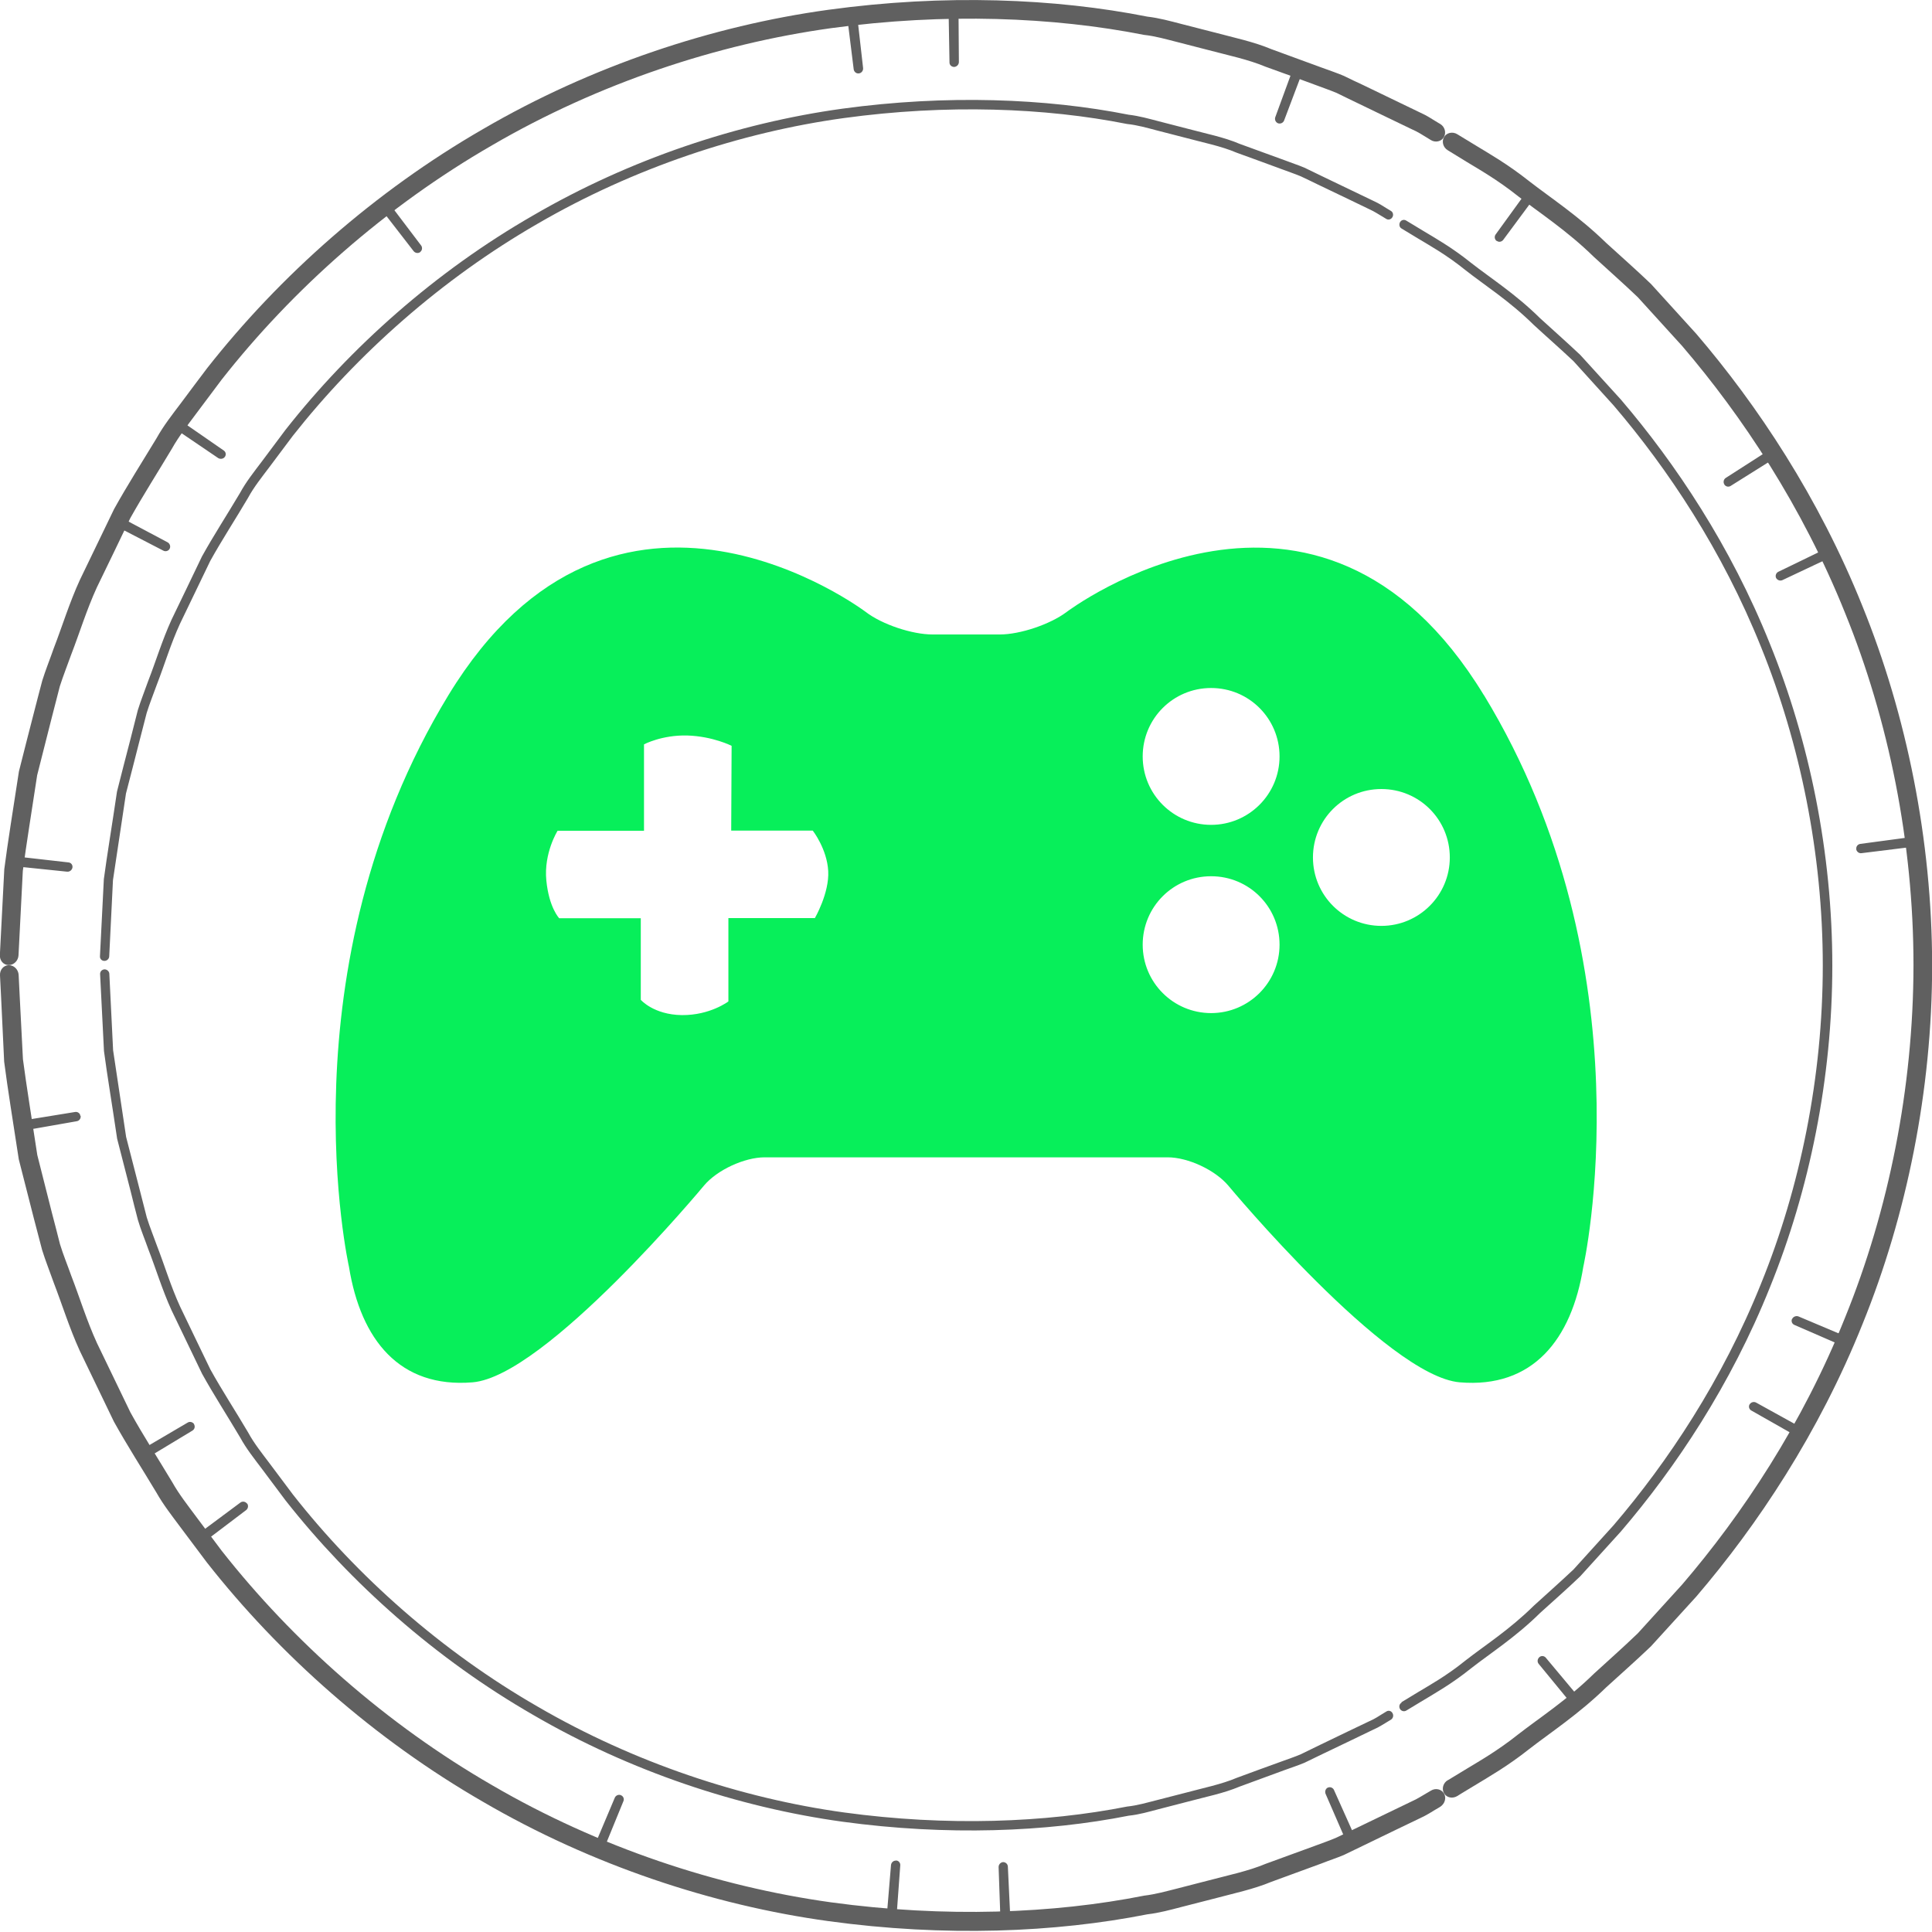
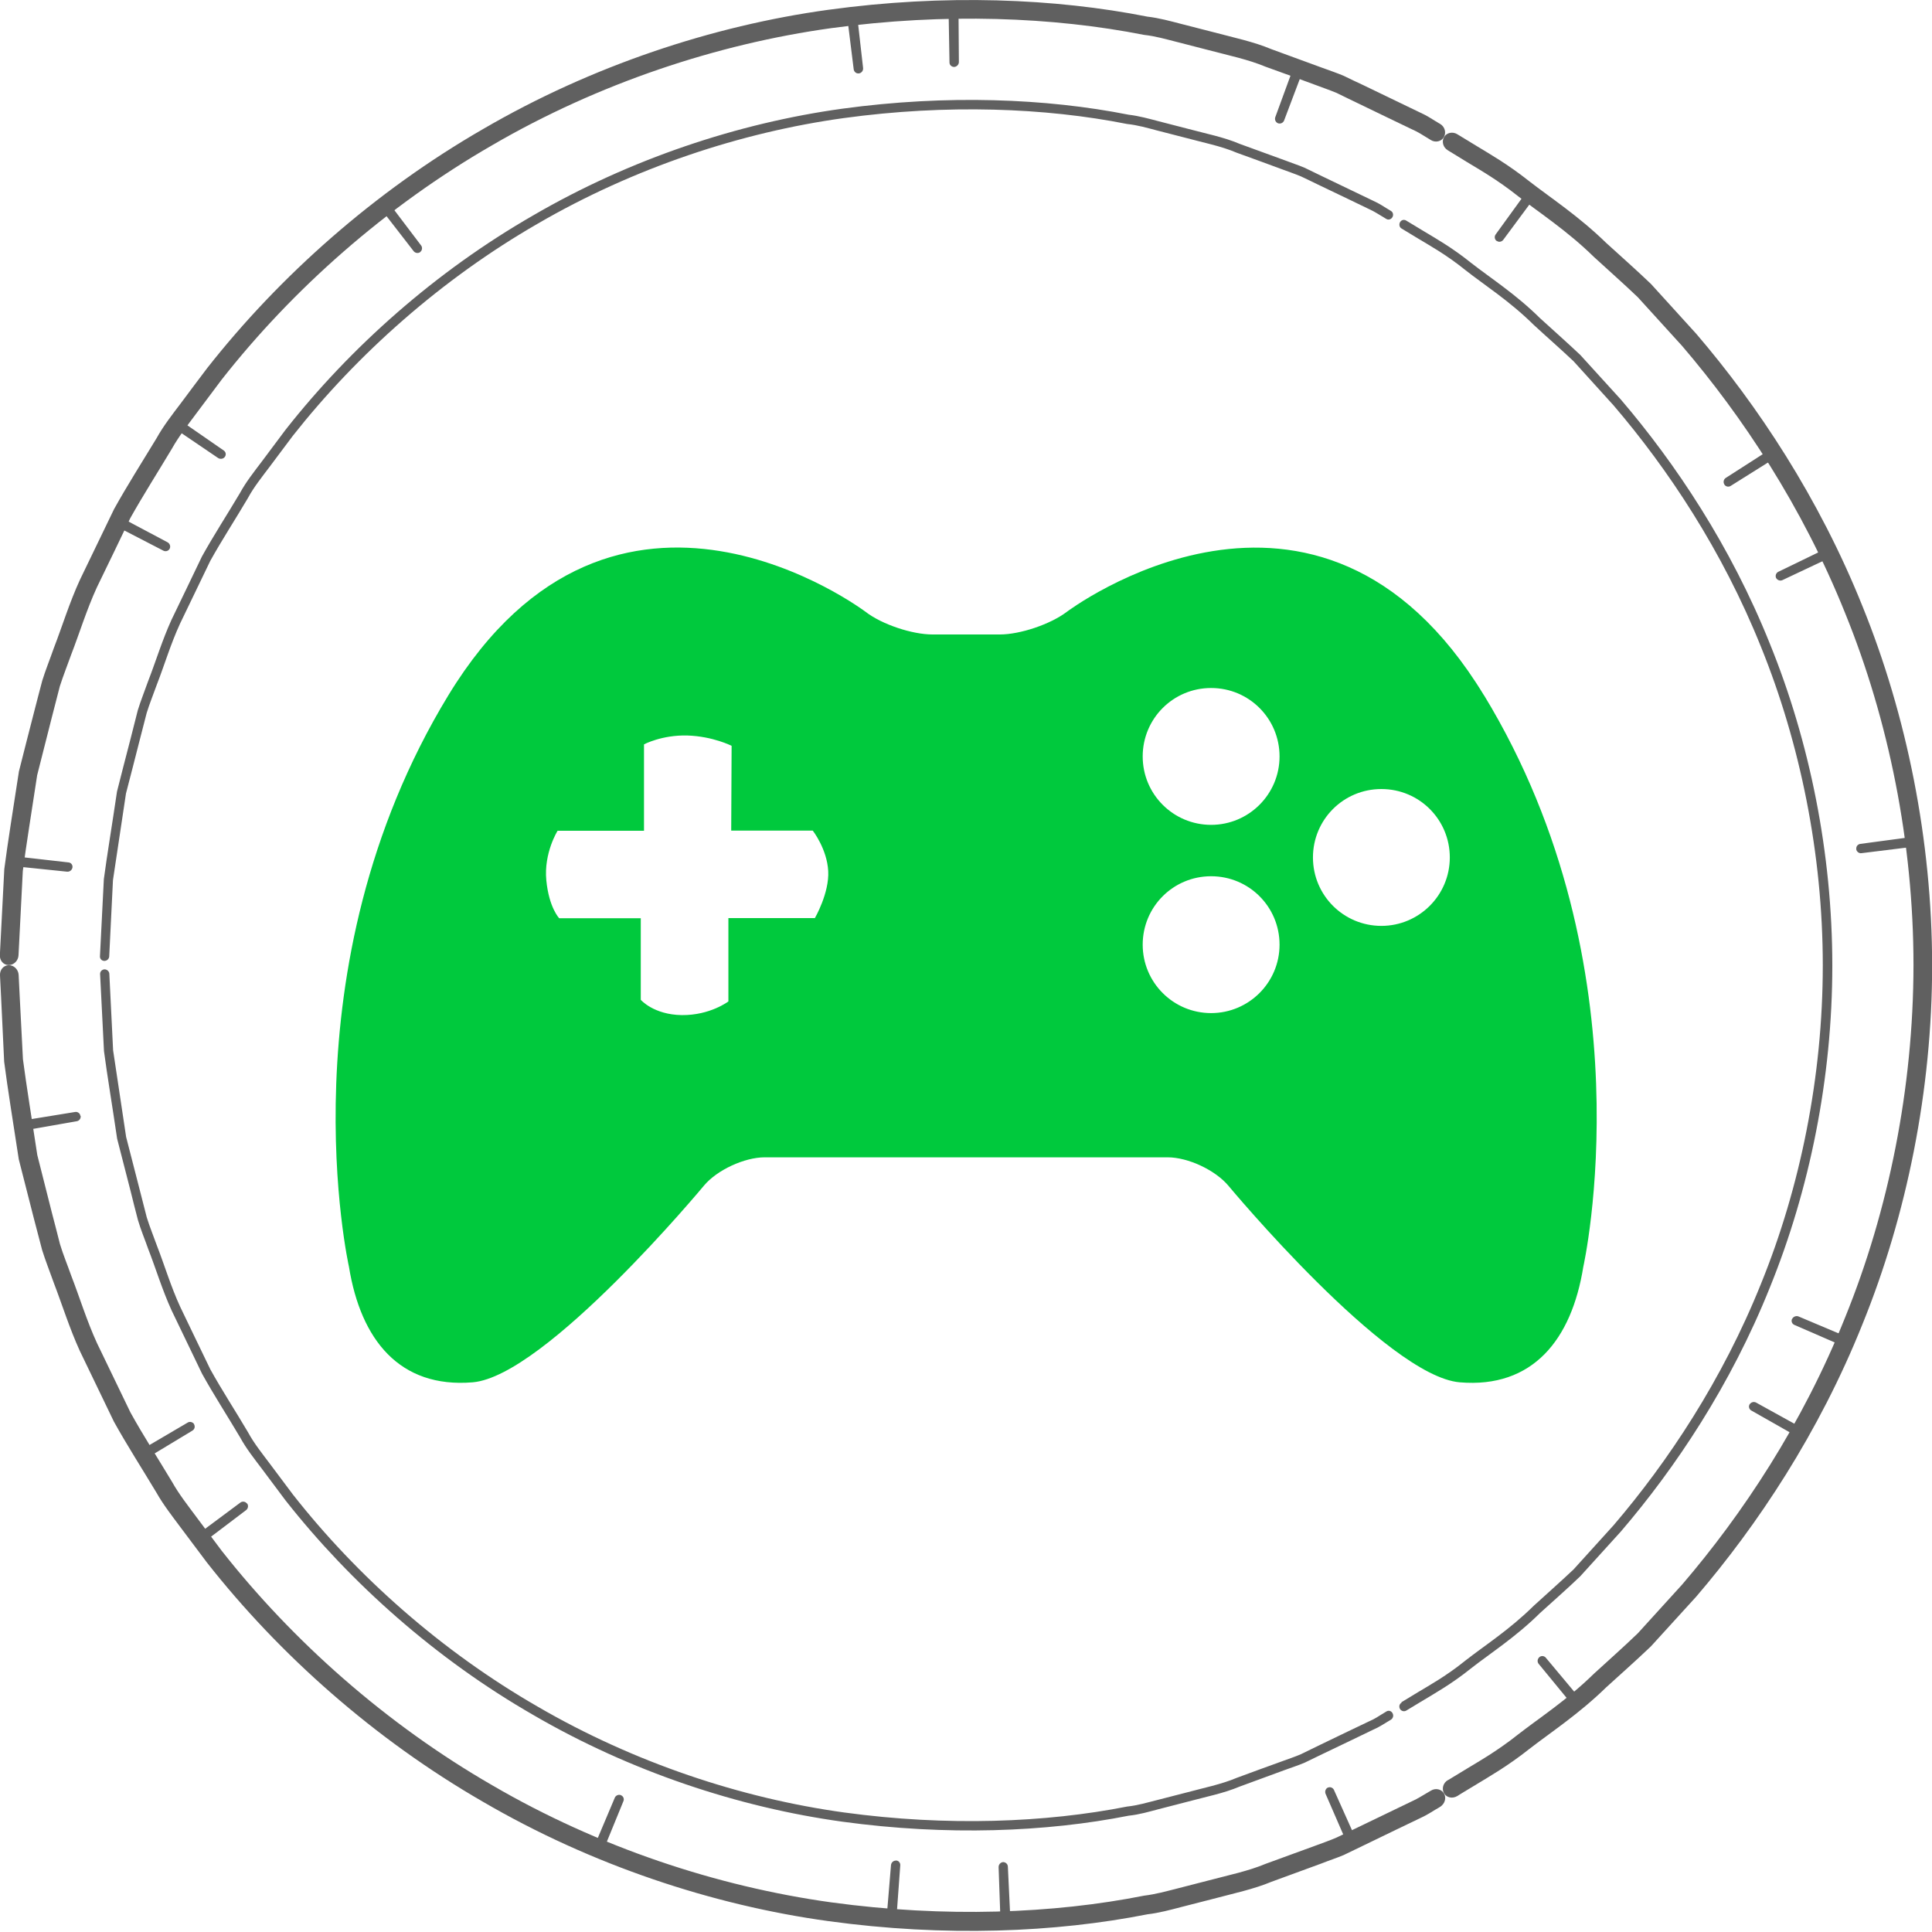
<svg xmlns="http://www.w3.org/2000/svg" id="Layer_1" data-name="Layer 1" viewBox="0 0 144 144">
  <defs>
    <style>
      .cls-1 {
-         fill: #606060;
+         fill: #00c93d;
      }

      .cls-2 {
-         fill: #07ef5a;
+         fill: #606060;
      }
    </style>
  </defs>
-   <path class="cls-2" d="M110.61,51.83c-12.41-20.4-31.12-6.21-31.12-6.21-1.21.91-3.45,1.67-4.97,1.67h-5.01c-1.52,0-3.75-.74-4.97-1.67,0,0-18.7-14.2-31.12,6.2-12.41,20.39-7.41,42.6-7.41,42.6.88,5.44,3.77,9.06,9.22,8.61,5.44-.46,17.23-14.65,17.23-14.65.97-1.17,3.02-2.12,4.54-2.12h30.03c1.52,0,3.55.95,4.53,2.12,0,0,11.8,14.19,17.24,14.65,5.44.46,8.34-3.18,9.21-8.61,0,0,5.01-22.21-7.4-42.6h0ZM60.73,68.43h-6.44v6.21s-1.36,1.04-3.47,1.02c-2.11-.03-3.06-1.14-3.06-1.14v-6.08h-6.08s-.76-.78-.96-2.82c-.2-2.05.84-3.7.84-3.7h6.44v-6.44s1.33-.71,3.23-.66c1.91.06,3.3.77,3.3.77l-.03,6.32h6.08s1.06,1.36,1.15,3.01-1,3.52-1,3.52h0ZM90.27,75.51c-2.82,0-5.1-2.28-5.1-5.1s2.27-5.1,5.1-5.1,5.1,2.28,5.1,5.1-2.29,5.1-5.1,5.1ZM90.27,61.48c-2.82,0-5.1-2.28-5.1-5.1s2.27-5.1,5.1-5.1,5.1,2.28,5.1,5.1-2.29,5.1-5.1,5.1ZM102.96,69.01c-2.82,0-5.1-2.28-5.1-5.1s2.27-5.1,5.1-5.1,5.1,2.28,5.1,5.1-2.29,5.1-5.1,5.1Z" />
+   <path class="cls-1" d="M110.61,51.83c-12.41-20.4-31.12-6.21-31.12-6.21-1.21.91-3.45,1.67-4.97,1.67h-5.01c-1.52,0-3.75-.74-4.97-1.67,0,0-18.7-14.2-31.12,6.2-12.41,20.39-7.41,42.6-7.41,42.6.88,5.44,3.77,9.06,9.22,8.61,5.44-.46,17.23-14.65,17.23-14.65.97-1.17,3.02-2.12,4.54-2.12h30.03c1.52,0,3.55.95,4.53,2.12,0,0,11.8,14.19,17.24,14.65,5.44.46,8.34-3.18,9.21-8.61,0,0,5.01-22.21-7.4-42.6h0ZM60.73,68.43h-6.44v6.21s-1.36,1.04-3.47,1.02c-2.11-.03-3.06-1.14-3.06-1.14v-6.08h-6.08s-.76-.78-.96-2.82c-.2-2.05.84-3.7.84-3.7h6.44v-6.44s1.33-.71,3.23-.66c1.91.06,3.3.77,3.3.77l-.03,6.32h6.08s1.06,1.36,1.15,3.01-1,3.52-1,3.52h0ZM90.27,75.51c-2.82,0-5.1-2.28-5.1-5.1s2.27-5.1,5.1-5.1,5.1,2.28,5.1,5.1-2.29,5.1-5.1,5.1ZM90.27,61.48c-2.82,0-5.1-2.28-5.1-5.1s2.27-5.1,5.1-5.1,5.1,2.28,5.1,5.1-2.29,5.1-5.1,5.1ZM102.96,69.01c-2.82,0-5.1-2.28-5.1-5.1s2.27-5.1,5.1-5.1,5.1,2.28,5.1,5.1-2.29,5.1-5.1,5.1Z" />
  <g>
    <g>
-       <path class="cls-1" d="M106.65,10.44s-.12-.07-.36-.22c-.24-.14-.58-.38-1.07-.59-.97-.46-2.38-1.15-4.19-2.02-.45-.22-.92-.44-1.42-.69-.51-.21-1.06-.4-1.62-.61-1.13-.42-2.36-.87-3.67-1.34-1.29-.54-2.75-.84-4.26-1.24-.76-.19-1.53-.39-2.33-.6-.8-.2-1.61-.44-2.46-.53-6.74-1.33-14.83-1.66-23.33-.5-8.49,1.18-17.33,4.11-25.25,8.72-7.93,4.57-14.89,10.75-20.18,17.49-.64.86-1.28,1.71-1.91,2.55-.63.85-1.27,1.66-1.78,2.57-1.06,1.77-2.15,3.48-3.11,5.19-.85,1.77-1.68,3.5-2.49,5.16-.77,1.68-1.29,3.4-1.91,5-.29.81-.6,1.59-.85,2.37-.21.8-.41,1.57-.6,2.33-.39,1.52-.75,2.96-1.09,4.3-.42,2.76-.81,5.16-1.07,7.14-.2,4-.32,6.28-.32,6.28-.02.4-.34.73-.73.73s-.68-.33-.66-.75c0,0,.12-2.33.33-6.4.26-2.02.66-4.47,1.09-7.28.35-1.38.72-2.85,1.12-4.39.2-.77.4-1.56.62-2.38.25-.8.57-1.59.86-2.42.63-1.63,1.16-3.38,1.95-5.1.82-1.7,1.67-3.46,2.54-5.26.97-1.75,2.08-3.49,3.17-5.29.51-.92,1.17-1.76,1.82-2.62.64-.86,1.29-1.73,1.95-2.6,5.4-6.87,12.49-13.17,20.58-17.83C44.07,4.92,53.09,1.92,61.74.73c8.66-1.19,16.91-.85,23.78.51.87.1,1.7.33,2.51.54.81.21,1.6.41,2.38.61,1.54.41,3.03.72,4.34,1.27,1.34.49,2.59.95,3.74,1.37.57.21,1.14.4,1.66.62.51.25.99.48,1.45.69,1.84.89,3.29,1.59,4.27,2.06.5.22.85.47,1.09.61.24.15.37.22.37.22.36.21.48.65.29.99-.19.33-.63.43-.97.22Z" />
-       <path class="cls-1" d="M103.33,16.32s-.11-.07-.33-.2c-.22-.12-.52-.34-.97-.54-.87-.42-2.15-1.04-3.79-1.82-.4-.2-.83-.4-1.29-.62-.46-.19-.96-.36-1.47-.55-1.02-.38-2.13-.78-3.31-1.21-1.17-.5-2.49-.75-3.85-1.12-.68-.18-1.38-.36-2.1-.54-.72-.19-1.45-.4-2.22-.48-6.08-1.21-13.43-1.49-21.1-.44-7.68,1.06-15.66,3.71-22.82,7.87-7.17,4.13-13.46,9.73-18.26,15.82-.58.78-1.16,1.55-1.73,2.31-.57.76-1.17,1.5-1.61,2.32-.95,1.61-1.95,3.14-2.81,4.69-.77,1.6-1.52,3.16-2.25,4.67-.7,1.52-1.16,3.08-1.72,4.52-.26.73-.55,1.43-.77,2.15-.18.72-.36,1.42-.54,2.1-.35,1.37-.68,2.67-1,3.89-.37,2.49-.7,4.67-.97,6.46-.18,3.62-.28,5.69-.28,5.69-.01.18-.17.33-.36.33s-.34-.15-.33-.34c0,0,.11-2.09.29-5.75.24-1.81.61-4.01.98-6.53.31-1.23.65-2.55,1.01-3.93.18-.69.36-1.4.54-2.13.22-.72.51-1.43.77-2.17.57-1.46,1.04-3.03,1.74-4.57.74-1.52,1.49-3.1,2.27-4.72.87-1.57,1.88-3.12,2.84-4.74.45-.83,1.05-1.58,1.63-2.35.58-.77,1.16-1.55,1.75-2.34,4.84-6.16,11.2-11.82,18.46-15.99,7.23-4.21,15.3-6.89,23.06-7.96,7.76-1.06,15.18-.77,21.33.45.78.09,1.52.3,2.25.49s1.44.37,2.13.55c1.38.37,2.72.63,3.89,1.13,1.2.44,2.31.84,3.35,1.22.51.2,1.02.36,1.49.56.45.22.89.43,1.3.63,1.65.79,2.94,1.41,3.83,1.84.45.2.76.42.98.55s.33.2.33.2c.16.09.21.31.11.47-.1.17-.3.22-.45.13Z" />
-       <path class="cls-1" d="M5.4,64.66c-.03.19-.21.33-.4.31l-3.96-.41c-.19-.02-.32-.2-.29-.4.03-.2.21-.35.4-.33l3.96.45c.19.02.32.19.29.38h0Z" />
-       <path class="cls-1" d="M31.32,18.79c-.15.11-.37.08-.49-.07l-2.44-3.15c-.12-.15-.08-.37.08-.5.16-.12.39-.1.51.05l2.41,3.18c.11.15.08.37-.07.48h0Z" />
-       <path class="cls-1" d="M64.02,5.47c-.19.03-.36-.11-.39-.3l-.49-3.95c-.02-.19.12-.37.33-.4.2-.03.38.1.41.29l.45,3.96c.02.19-.11.37-.3.4h0Z" />
-       <path class="cls-1" d="M71.12,4.99c-.19,0-.35-.14-.35-.33l-.07-3.99c0-.19.16-.35.37-.37.21,0,.37.14.37.33l.03,3.99c0,.19-.15.35-.34.37h-.01Z" />
-       <path class="cls-1" d="M95.26,9.19c-.18-.07-.27-.27-.21-.45l1.37-3.74c.07-.18.27-.27.47-.2.19.07.29.28.23.45l-1.41,3.73c-.07.18-.27.27-.45.21Z" />
-       <path class="cls-1" d="M12.65,40.89c-.08.17-.29.24-.46.16l-3.54-1.83c-.17-.09-.24-.31-.15-.5.09-.18.3-.26.47-.17l3.52,1.87c.17.09.24.31.16.47Z" />
-       <path class="cls-1" d="M16.76,34.05c-.11.16-.34.19-.5.09l-3.3-2.24c-.16-.11-.19-.33-.07-.49.12-.17.35-.21.51-.1l3.28,2.27c.16.11.19.32.08.47Z" />
+       <path class="cls-2" d="M106.65,10.44s-.12-.07-.36-.22c-.24-.14-.58-.38-1.07-.59-.97-.46-2.38-1.15-4.19-2.02-.45-.22-.92-.44-1.42-.69-.51-.21-1.06-.4-1.62-.61-1.13-.42-2.36-.87-3.67-1.34-1.29-.54-2.75-.84-4.26-1.24-.76-.19-1.53-.39-2.33-.6-.8-.2-1.61-.44-2.46-.53-6.74-1.33-14.83-1.66-23.33-.5-8.49,1.18-17.33,4.11-25.25,8.72-7.93,4.57-14.89,10.75-20.18,17.49-.64.86-1.28,1.71-1.91,2.55-.63.85-1.27,1.66-1.78,2.57-1.06,1.77-2.15,3.48-3.11,5.19-.85,1.77-1.68,3.5-2.49,5.16-.77,1.68-1.29,3.4-1.91,5-.29.81-.6,1.59-.85,2.37-.21.8-.41,1.57-.6,2.33-.39,1.52-.75,2.96-1.09,4.3-.42,2.76-.81,5.16-1.07,7.14-.2,4-.32,6.28-.32,6.28-.02.4-.34.73-.73.73s-.68-.33-.66-.75c0,0,.12-2.33.33-6.4.26-2.02.66-4.47,1.09-7.28.35-1.38.72-2.85,1.12-4.39.2-.77.4-1.56.62-2.38.25-.8.57-1.59.86-2.42.63-1.63,1.16-3.38,1.95-5.1.82-1.7,1.67-3.46,2.54-5.26.97-1.75,2.08-3.49,3.17-5.29.51-.92,1.17-1.76,1.82-2.62.64-.86,1.29-1.73,1.95-2.6,5.4-6.87,12.49-13.17,20.58-17.83C44.07,4.92,53.09,1.92,61.74.73c8.66-1.19,16.91-.85,23.78.51.87.1,1.7.33,2.51.54.81.21,1.6.41,2.38.61,1.54.41,3.03.72,4.34,1.27,1.34.49,2.59.95,3.74,1.37.57.21,1.14.4,1.66.62.51.25.99.48,1.45.69,1.84.89,3.29,1.59,4.27,2.06.5.22.85.47,1.09.61.24.15.37.22.37.22.36.21.48.65.29.99-.19.33-.63.43-.97.22Z" />
+       <path class="cls-2" d="M103.33,16.32s-.11-.07-.33-.2c-.22-.12-.52-.34-.97-.54-.87-.42-2.15-1.04-3.79-1.82-.4-.2-.83-.4-1.29-.62-.46-.19-.96-.36-1.47-.55-1.02-.38-2.13-.78-3.31-1.21-1.17-.5-2.49-.75-3.85-1.12-.68-.18-1.38-.36-2.1-.54-.72-.19-1.45-.4-2.22-.48-6.08-1.21-13.43-1.49-21.1-.44-7.68,1.06-15.66,3.71-22.82,7.87-7.17,4.13-13.46,9.73-18.26,15.82-.58.78-1.16,1.55-1.73,2.31-.57.76-1.17,1.5-1.61,2.32-.95,1.61-1.95,3.14-2.81,4.69-.77,1.6-1.52,3.16-2.25,4.67-.7,1.52-1.16,3.08-1.72,4.52-.26.73-.55,1.43-.77,2.15-.18.72-.36,1.42-.54,2.1-.35,1.37-.68,2.67-1,3.89-.37,2.49-.7,4.67-.97,6.46-.18,3.62-.28,5.69-.28,5.69-.01.18-.17.33-.36.33s-.34-.15-.33-.34c0,0,.11-2.09.29-5.75.24-1.81.61-4.01.98-6.53.31-1.23.65-2.55,1.01-3.93.18-.69.36-1.4.54-2.13.22-.72.51-1.43.77-2.17.57-1.46,1.04-3.03,1.74-4.57.74-1.52,1.49-3.1,2.27-4.72.87-1.57,1.88-3.12,2.84-4.74.45-.83,1.05-1.58,1.63-2.35.58-.77,1.16-1.55,1.75-2.34,4.84-6.16,11.2-11.82,18.46-15.99,7.23-4.21,15.3-6.89,23.06-7.96,7.76-1.06,15.18-.77,21.33.45.78.09,1.52.3,2.25.49s1.44.37,2.13.55c1.38.37,2.72.63,3.89,1.13,1.2.44,2.31.84,3.35,1.22.51.2,1.02.36,1.49.56.45.22.89.43,1.3.63,1.65.79,2.94,1.41,3.83,1.84.45.2.76.42.98.55s.33.2.33.2c.16.09.21.31.11.47-.1.17-.3.22-.45.13Z" />
+       <path class="cls-2" d="M5.4,64.66c-.03.19-.21.33-.4.31l-3.96-.41c-.19-.02-.32-.2-.29-.4.03-.2.21-.35.4-.33l3.96.45c.19.02.32.19.29.38h0Z" />
+       <path class="cls-2" d="M31.32,18.79c-.15.11-.37.08-.49-.07l-2.44-3.15c-.12-.15-.08-.37.08-.5.16-.12.39-.1.51.05l2.41,3.18c.11.15.08.37-.07.48h0Z" />
+       <path class="cls-2" d="M64.02,5.47c-.19.03-.36-.11-.39-.3l-.49-3.95c-.02-.19.12-.37.33-.4.2-.03.38.1.41.29l.45,3.96c.02.19-.11.37-.3.4h0Z" />
+       <path class="cls-2" d="M71.12,4.99c-.19,0-.35-.14-.35-.33l-.07-3.99c0-.19.16-.35.37-.37.21,0,.37.14.37.33l.03,3.99c0,.19-.15.35-.34.37h-.01Z" />
+       <path class="cls-2" d="M95.26,9.19c-.18-.07-.27-.27-.21-.45l1.37-3.74c.07-.18.27-.27.47-.2.19.07.29.28.23.45l-1.41,3.73c-.07.18-.27.27-.45.21Z" />
+       <path class="cls-2" d="M12.65,40.89c-.08.17-.29.24-.46.16l-3.54-1.83c-.17-.09-.24-.31-.15-.5.09-.18.3-.26.47-.17l3.52,1.87c.17.09.24.31.16.47Z" />
+       <path class="cls-2" d="M16.76,34.05c-.11.16-.34.19-.5.09l-3.3-2.24c-.16-.11-.19-.33-.07-.49.12-.17.35-.21.51-.1l3.28,2.27c.16.11.19.32.08.47Z" />
    </g>
    <g>
-       <path class="cls-1" d="M107.91,132.69s.49-.3,1.4-.85c.92-.56,2.29-1.33,3.86-2.58,1.58-1.23,3.63-2.55,5.63-4.51,1.03-.95,2.14-1.92,3.27-3.01,1.05-1.15,2.16-2.37,3.31-3.64,4.46-5.2,8.96-11.94,12.15-19.92,3.23-7.95,5.08-17.08,5.09-26.24,0-9.15-1.86-18.29-5.09-26.23-3.2-7.98-7.7-14.72-12.15-19.92-1.15-1.27-2.26-2.49-3.31-3.64-1.13-1.08-2.25-2.06-3.27-3-2-1.96-4.05-3.28-5.63-4.51-1.57-1.25-2.94-2.02-3.86-2.58-.92-.56-1.4-.86-1.4-.86-.35-.21-.47-.65-.28-.98.19-.33.63-.43.98-.22,0,0,.5.3,1.43.87s2.33,1.36,3.93,2.63c1.61,1.25,3.7,2.61,5.74,4.6,1.05.96,2.19,1.96,3.34,3.06,1.07,1.18,2.2,2.42,3.38,3.72,4.54,5.3,9.13,12.18,12.39,20.31,3.29,8.11,5.18,17.42,5.19,26.75,0,9.33-1.9,18.65-5.19,26.75-3.26,8.14-7.85,15.01-12.39,20.31-1.18,1.29-2.31,2.53-3.38,3.71-1.15,1.1-2.29,2.1-3.34,3.06-2.04,1.99-4.13,3.35-5.74,4.6-1.6,1.27-3,2.06-3.93,2.63-.94.56-1.43.87-1.43.87-.35.21-.79.12-.98-.21s-.07-.77.28-.98h0Z" />
-       <path class="cls-1" d="M104.46,126.87s.44-.27,1.27-.77c.83-.5,2.08-1.19,3.49-2.33,1.43-1.12,3.29-2.3,5.09-4.08.93-.85,1.94-1.74,2.97-2.71.95-1.05,1.95-2.15,2.99-3.3,4.03-4.71,8.1-10.81,10.99-18.01,2.92-7.18,4.6-15.43,4.6-23.72s-1.69-16.54-4.6-23.72c-2.89-7.21-6.96-13.3-10.99-18.01-1.04-1.15-2.04-2.25-2.99-3.3-1.03-.97-2.04-1.85-2.97-2.71-1.8-1.78-3.67-2.96-5.09-4.08-1.41-1.14-2.66-1.83-3.49-2.33-.83-.5-1.27-.77-1.27-.77-.16-.09-.2-.31-.11-.47.1-.17.3-.22.46-.12,0,0,.45.27,1.29.78.84.51,2.1,1.21,3.53,2.36,1.44,1.13,3.33,2.33,5.15,4.13.94.86,1.96,1.76,3,2.74.96,1.06,1.97,2.17,3.03,3.33,4.07,4.76,8.19,10.92,11.11,18.21,2.95,7.26,4.65,15.59,4.65,23.98s-1.7,16.72-4.65,23.98c-2.92,7.29-7.04,13.45-11.11,18.2-1.06,1.16-2.07,2.28-3.03,3.34-1.03.99-2.06,1.88-3,2.74-1.82,1.8-3.71,3-5.15,4.13-1.43,1.15-2.69,1.85-3.53,2.36s-1.29.78-1.29.78c-.16.09-.36.04-.46-.12-.1-.17-.05-.38.11-.47v-.04Z" />
-       <path class="cls-1" d="M111.55,17.96c-.15-.11-.19-.33-.07-.49l2.34-3.23c.11-.15.34-.18.5-.06s.21.34.09.5l-2.37,3.2c-.12.15-.33.19-.48.07h0Z" />
-       <path class="cls-1" d="M138.36,63.29c-.03-.19.1-.36.29-.39l3.95-.53c.19-.02.37.12.4.32s-.1.38-.29.41l-3.96.49c-.19.03-.37-.11-.4-.3h.01Z" />
-       <path class="cls-1" d="M133.58,98.3c.08-.17.3-.25.47-.18l3.67,1.55c.18.08.25.29.16.47s-.3.27-.48.2l-3.66-1.59c-.18-.08-.25-.28-.17-.45h0Z" />
-       <path class="cls-1" d="M130.41,104.67c.1-.16.31-.22.48-.13l3.49,1.93c.17.09.22.31.11.48-.1.18-.33.24-.49.15l-3.47-1.97c-.17-.1-.22-.3-.12-.47h0Z" />
-       <path class="cls-1" d="M114.73,123.52c.14-.13.36-.11.48.03l2.56,3.06c.12.15.1.37-.05.51s-.39.12-.51-.03l-2.53-3.08c-.12-.15-.09-.36.05-.49Z" />
-       <path class="cls-1" d="M128.52,36.1c-.1-.16-.05-.38.11-.48l3.35-2.15c.16-.11.38-.05.49.13s.06.4-.1.5l-3.38,2.12c-.16.1-.37.05-.47-.11h0Z" />
-       <path class="cls-1" d="M132.38,43.08c-.08-.17,0-.38.16-.46l3.59-1.74c.17-.08.38,0,.47.18s.02.4-.15.48l-3.6,1.7c-.18.08-.38,0-.47-.16Z" />
+       <path class="cls-2" d="M107.91,132.69s.49-.3,1.4-.85c.92-.56,2.29-1.33,3.86-2.58,1.58-1.23,3.63-2.55,5.63-4.51,1.03-.95,2.14-1.92,3.27-3.01,1.05-1.15,2.16-2.37,3.31-3.64,4.46-5.2,8.96-11.94,12.15-19.92,3.23-7.95,5.08-17.08,5.09-26.24,0-9.15-1.86-18.29-5.09-26.23-3.2-7.98-7.7-14.72-12.15-19.92-1.15-1.27-2.26-2.49-3.31-3.64-1.13-1.08-2.25-2.06-3.27-3-2-1.96-4.05-3.28-5.63-4.51-1.57-1.25-2.94-2.02-3.86-2.58-.92-.56-1.4-.86-1.4-.86-.35-.21-.47-.65-.28-.98.19-.33.63-.43.98-.22,0,0,.5.3,1.43.87s2.33,1.36,3.93,2.63c1.61,1.25,3.7,2.61,5.74,4.6,1.05.96,2.19,1.96,3.34,3.06,1.07,1.18,2.2,2.42,3.38,3.72,4.54,5.3,9.13,12.18,12.39,20.31,3.29,8.11,5.18,17.42,5.19,26.75,0,9.33-1.9,18.65-5.19,26.75-3.26,8.14-7.85,15.01-12.39,20.31-1.18,1.29-2.31,2.53-3.38,3.71-1.15,1.1-2.29,2.1-3.34,3.06-2.04,1.99-4.13,3.35-5.74,4.6-1.6,1.27-3,2.06-3.93,2.63-.94.56-1.43.87-1.43.87-.35.21-.79.12-.98-.21s-.07-.77.28-.98h0Z" />
+       <path class="cls-2" d="M104.46,126.87s.44-.27,1.27-.77c.83-.5,2.08-1.19,3.49-2.33,1.43-1.12,3.29-2.3,5.09-4.08.93-.85,1.94-1.74,2.97-2.71.95-1.05,1.95-2.15,2.99-3.3,4.03-4.71,8.1-10.81,10.99-18.01,2.92-7.18,4.6-15.43,4.6-23.72s-1.69-16.54-4.6-23.72c-2.89-7.21-6.96-13.3-10.99-18.01-1.04-1.15-2.04-2.25-2.99-3.3-1.03-.97-2.04-1.85-2.97-2.71-1.8-1.78-3.67-2.96-5.09-4.08-1.41-1.14-2.66-1.83-3.49-2.33-.83-.5-1.27-.77-1.27-.77-.16-.09-.2-.31-.11-.47.1-.17.3-.22.46-.12,0,0,.45.27,1.29.78.84.51,2.1,1.21,3.53,2.36,1.44,1.13,3.33,2.33,5.15,4.13.94.86,1.96,1.76,3,2.74.96,1.06,1.97,2.17,3.03,3.33,4.07,4.76,8.19,10.92,11.11,18.21,2.95,7.26,4.65,15.59,4.65,23.98s-1.7,16.72-4.65,23.98c-2.92,7.29-7.04,13.45-11.11,18.2-1.06,1.16-2.07,2.28-3.03,3.34-1.03.99-2.06,1.88-3,2.74-1.82,1.8-3.71,3-5.15,4.13-1.43,1.15-2.69,1.85-3.53,2.36s-1.29.78-1.29.78c-.16.09-.36.04-.46-.12-.1-.17-.05-.38.11-.47v-.04Z" />
+       <path class="cls-2" d="M111.55,17.96c-.15-.11-.19-.33-.07-.49l2.34-3.23c.11-.15.34-.18.5-.06s.21.34.09.5l-2.37,3.2c-.12.15-.33.19-.48.07h0Z" />
+       <path class="cls-2" d="M138.36,63.29c-.03-.19.1-.36.29-.39l3.95-.53c.19-.02.37.12.4.32s-.1.38-.29.41l-3.96.49c-.19.03-.37-.11-.4-.3h.01Z" />
+       <path class="cls-2" d="M133.58,98.3c.08-.17.3-.25.47-.18l3.67,1.55c.18.08.25.29.16.47s-.3.27-.48.2l-3.66-1.59c-.18-.08-.25-.28-.17-.45h0Z" />
+       <path class="cls-2" d="M130.41,104.67c.1-.16.31-.22.48-.13l3.49,1.93c.17.09.22.31.11.48-.1.18-.33.24-.49.15l-3.47-1.97c-.17-.1-.22-.3-.12-.47h0Z" />
+       <path class="cls-2" d="M114.73,123.52c.14-.13.36-.11.48.03l2.56,3.06c.12.15.1.37-.05.51s-.39.12-.51-.03l-2.53-3.08c-.12-.15-.09-.36.05-.49Z" />
+       <path class="cls-2" d="M128.52,36.1c-.1-.16-.05-.38.11-.48l3.35-2.15c.16-.11.38-.05.49.13s.06.4-.1.5l-3.38,2.12c-.16.1-.37.05-.47-.11h0Z" />
+       <path class="cls-2" d="M132.38,43.08c-.08-.17,0-.38.16-.46l3.59-1.74c.17-.08.38,0,.47.18s.02.4-.15.48l-3.6,1.7c-.18.08-.38,0-.47-.16Z" />
    </g>
    <g>
-       <path class="cls-1" d="M1.39,72.67s.11,2.28.32,6.28c.26,1.98.65,4.38,1.07,7.14.34,1.35.71,2.79,1.09,4.31.2.76.4,1.53.6,2.33.24.79.56,1.56.85,2.38.62,1.6,1.14,3.32,1.91,5,.8,1.67,1.63,3.39,2.49,5.16.95,1.72,2.05,3.42,3.11,5.19.51.91,1.15,1.72,1.78,2.57.63.84,1.27,1.69,1.91,2.55,5.3,6.74,12.25,12.92,20.18,17.49,7.91,4.61,16.75,7.54,25.25,8.72,8.49,1.16,16.59.84,23.33-.5.85-.1,1.66-.33,2.46-.53.79-.2,1.57-.41,2.33-.6,1.51-.4,2.97-.7,4.26-1.24,1.31-.48,2.54-.93,3.67-1.34.56-.21,1.12-.4,1.62-.62.5-.24.97-.47,1.42-.68,1.81-.87,3.22-1.55,4.19-2.02.49-.22.83-.46,1.07-.59.24-.14.36-.21.36-.21.34-.21.78-.11.97.22s.06.77-.29.99c0,0-.12.08-.37.22-.24.14-.59.38-1.09.61-.99.47-2.43,1.17-4.27,2.06-.46.22-.94.46-1.45.7-.52.22-1.08.4-1.66.63-1.16.43-2.4.88-3.74,1.37-1.32.55-2.8.86-4.34,1.27-.77.2-1.56.4-2.38.61-.81.21-1.64.44-2.51.54-6.87,1.36-15.12,1.7-23.78.51-8.66-1.19-17.68-4.19-25.74-8.89-8.09-4.66-15.18-10.96-20.58-17.83-.66-.88-1.31-1.75-1.95-2.6-.64-.86-1.3-1.7-1.82-2.62-1.08-1.8-2.2-3.54-3.17-5.29-.87-1.81-1.72-3.56-2.54-5.27-.78-1.71-1.32-3.46-1.95-5.1-.29-.82-.61-1.62-.86-2.42-.21-.81-.42-1.6-.62-2.37-.39-1.55-.77-3.01-1.12-4.39-.43-2.81-.83-5.26-1.09-7.28-.19-4.12-.31-6.44-.31-6.44-.02-.41.27-.75.66-.75s.71.33.73.73Z" />
-       <path class="cls-1" d="M8.15,72.6s.1,2.07.28,5.68c.27,1.79.59,3.96.97,6.46.31,1.22.65,2.52,1,3.89.17.68.35,1.39.54,2.11.22.71.51,1.41.77,2.14.56,1.44,1.02,3,1.72,4.52.73,1.51,1.47,3.07,2.25,4.67.86,1.55,1.86,3.08,2.81,4.69.45.83,1.04,1.56,1.61,2.32.57.76,1.15,1.53,1.73,2.31,4.79,6.1,11.08,11.69,18.26,15.82,7.16,4.16,15.14,6.82,22.82,7.88,7.68,1.05,15.02.76,21.1-.44.77-.08,1.5-.3,2.22-.48s1.42-.37,2.1-.54c1.37-.37,2.69-.63,3.85-1.12,1.18-.44,2.29-.84,3.31-1.21.51-.19,1.01-.35,1.47-.55.45-.22.88-.43,1.29-.63,1.63-.79,2.91-1.4,3.79-1.82.45-.19.75-.41.97-.54s.33-.2.33-.2c.16-.1.36-.04.45.13.1.17.04.38-.11.48,0,0-.11.07-.33.2-.22.12-.53.35-.98.54-.88.43-2.18,1.05-3.83,1.84-.41.2-.85.41-1.3.63-.47.2-.97.36-1.49.55-1.04.38-2.16.79-3.35,1.23-1.18.5-2.51.76-3.89,1.13-.69.18-1.4.36-2.13.55-.73.19-1.46.41-2.25.49-6.15,1.22-13.57,1.51-21.33.45-7.76-1.07-15.83-3.75-23.06-7.96-7.25-4.17-13.61-9.83-18.46-15.99-.59-.79-1.17-1.57-1.75-2.34s-1.18-1.52-1.63-2.35c-.96-1.62-1.97-3.18-2.84-4.75-.78-1.62-1.54-3.19-2.27-4.72-.7-1.53-1.17-3.11-1.74-4.57-.26-.74-.56-1.45-.77-2.17-.19-.72-.37-1.44-.54-2.13-.36-1.38-.69-2.7-1.01-3.93-.37-2.52-.74-4.71-.98-6.53-.18-3.66-.29-5.75-.29-5.75,0-.18.14-.33.33-.34.19,0,.35.15.36.33v.02Z" />
-       <path class="cls-1" d="M98.97,133.24c.17-.08.37,0,.45.16l1.63,3.64c.08.18,0,.39-.19.47-.18.09-.4.02-.47-.15l-1.59-3.66c-.07-.18,0-.39.18-.47h0Z" />
-       <path class="cls-1" d="M46.27,133.8c.18.07.27.26.2.44l-1.51,3.69c-.07.18-.29.26-.48.19-.19-.07-.29-.27-.21-.45l1.55-3.67c.07-.18.28-.27.46-.2h-.01Z" />
-       <path class="cls-1" d="M18.42,112.06c.11.15.08.37-.07.49l-3.18,2.41c-.15.11-.37.08-.5-.08-.12-.17-.1-.39.05-.51l3.2-2.38c.15-.11.37-.08.48.07h.02Z" />
-       <path class="cls-1" d="M14.46,106.15c.1.17.05.38-.12.48l-3.41,2.06c-.16.1-.38.04-.49-.14s-.06-.4.11-.5l3.44-2.02c.16-.1.38-.04.48.12h0Z" />
-       <path class="cls-1" d="M6.01,83.17c.03.19-.1.37-.29.4l-3.93.69c-.19.03-.37-.11-.4-.31s.1-.39.28-.43l3.93-.64c.19-.03.37.1.39.29h.02Z" />
-       <path class="cls-1" d="M74.76,138.79c.19,0,.35.14.36.33l.19,3.98c0,.19-.15.36-.36.37-.21,0-.38-.13-.38-.33l-.14-3.98c0-.19.14-.35.33-.37Z" />
-       <path class="cls-1" d="M66.78,138.67c.19,0,.34.17.32.37l-.29,3.98c-.01.19-.19.34-.39.33-.21,0-.36-.17-.34-.37l.33-3.97c.02-.19.18-.34.37-.33h0Z" />
+       <path class="cls-2" d="M1.39,72.67s.11,2.28.32,6.28c.26,1.98.65,4.38,1.07,7.14.34,1.35.71,2.79,1.09,4.31.2.76.4,1.53.6,2.33.24.79.56,1.56.85,2.38.62,1.6,1.14,3.32,1.91,5,.8,1.67,1.63,3.39,2.49,5.16.95,1.72,2.05,3.42,3.11,5.19.51.91,1.15,1.72,1.78,2.57.63.84,1.27,1.69,1.91,2.55,5.3,6.74,12.25,12.92,20.18,17.49,7.91,4.61,16.75,7.54,25.25,8.72,8.49,1.16,16.59.84,23.33-.5.85-.1,1.66-.33,2.46-.53.79-.2,1.57-.41,2.33-.6,1.51-.4,2.97-.7,4.26-1.24,1.31-.48,2.54-.93,3.67-1.34.56-.21,1.12-.4,1.62-.62.5-.24.97-.47,1.42-.68,1.81-.87,3.22-1.55,4.19-2.02.49-.22.83-.46,1.07-.59.24-.14.36-.21.36-.21.34-.21.78-.11.97.22s.06.77-.29.99c0,0-.12.08-.37.22-.24.14-.59.38-1.09.61-.99.47-2.43,1.17-4.27,2.06-.46.22-.94.46-1.45.7-.52.22-1.08.4-1.66.63-1.16.43-2.4.88-3.74,1.37-1.32.55-2.8.86-4.34,1.27-.77.2-1.56.4-2.38.61-.81.21-1.64.44-2.51.54-6.87,1.36-15.12,1.7-23.78.51-8.66-1.19-17.68-4.19-25.74-8.89-8.09-4.66-15.18-10.96-20.58-17.83-.66-.88-1.31-1.75-1.95-2.6-.64-.86-1.3-1.7-1.82-2.62-1.08-1.8-2.2-3.54-3.17-5.29-.87-1.81-1.72-3.56-2.54-5.27-.78-1.71-1.32-3.46-1.95-5.1-.29-.82-.61-1.62-.86-2.42-.21-.81-.42-1.6-.62-2.37-.39-1.55-.77-3.01-1.12-4.39-.43-2.81-.83-5.26-1.09-7.28-.19-4.12-.31-6.44-.31-6.44-.02-.41.27-.75.66-.75s.71.33.73.73Z" />
+       <path class="cls-2" d="M8.15,72.6s.1,2.07.28,5.68c.27,1.79.59,3.96.97,6.46.31,1.22.65,2.52,1,3.89.17.68.35,1.39.54,2.11.22.71.51,1.41.77,2.14.56,1.44,1.02,3,1.72,4.52.73,1.51,1.47,3.07,2.25,4.67.86,1.55,1.86,3.08,2.81,4.69.45.83,1.04,1.56,1.61,2.32.57.76,1.15,1.53,1.73,2.31,4.79,6.1,11.08,11.69,18.26,15.82,7.16,4.16,15.14,6.82,22.82,7.88,7.68,1.05,15.02.76,21.1-.44.77-.08,1.5-.3,2.22-.48s1.42-.37,2.1-.54c1.37-.37,2.69-.63,3.85-1.12,1.18-.44,2.29-.84,3.31-1.21.51-.19,1.01-.35,1.47-.55.45-.22.88-.43,1.29-.63,1.63-.79,2.91-1.4,3.79-1.82.45-.19.75-.41.97-.54s.33-.2.33-.2c.16-.1.36-.04.45.13.1.17.04.38-.11.48,0,0-.11.07-.33.2-.22.12-.53.35-.98.54-.88.43-2.18,1.05-3.83,1.84-.41.2-.85.41-1.3.63-.47.2-.97.36-1.49.55-1.04.38-2.16.79-3.35,1.23-1.18.5-2.51.76-3.89,1.13-.69.18-1.4.36-2.13.55-.73.19-1.46.41-2.25.49-6.15,1.22-13.57,1.51-21.33.45-7.76-1.07-15.83-3.75-23.06-7.96-7.25-4.17-13.61-9.83-18.46-15.99-.59-.79-1.17-1.57-1.75-2.34s-1.18-1.52-1.63-2.35c-.96-1.62-1.97-3.18-2.84-4.75-.78-1.62-1.54-3.19-2.27-4.72-.7-1.53-1.17-3.11-1.74-4.57-.26-.74-.56-1.45-.77-2.17-.19-.72-.37-1.44-.54-2.13-.36-1.38-.69-2.7-1.01-3.93-.37-2.52-.74-4.71-.98-6.53-.18-3.66-.29-5.75-.29-5.75,0-.18.14-.33.33-.34.19,0,.35.15.36.33v.02Z" />
+       <path class="cls-2" d="M98.97,133.24c.17-.08.37,0,.45.16l1.63,3.64c.08.18,0,.39-.19.47-.18.09-.4.02-.47-.15l-1.59-3.66c-.07-.18,0-.39.18-.47h0Z" />
+       <path class="cls-2" d="M46.27,133.8c.18.07.27.26.2.44l-1.51,3.69c-.07.18-.29.26-.48.19-.19-.07-.29-.27-.21-.45l1.55-3.67c.07-.18.28-.27.46-.2h-.01Z" />
+       <path class="cls-2" d="M18.42,112.06c.11.15.08.37-.07.49l-3.18,2.41c-.15.11-.37.08-.5-.08-.12-.17-.1-.39.05-.51l3.2-2.38c.15-.11.37-.08.48.07h.02Z" />
+       <path class="cls-2" d="M14.46,106.15c.1.17.05.38-.12.48l-3.41,2.06c-.16.1-.38.04-.49-.14s-.06-.4.11-.5l3.44-2.02c.16-.1.38-.04.48.12h0Z" />
+       <path class="cls-2" d="M6.01,83.17c.03.19-.1.37-.29.4l-3.93.69c-.19.03-.37-.11-.4-.31s.1-.39.28-.43l3.93-.64c.19-.03.37.1.39.29h.02Z" />
+       <path class="cls-2" d="M74.76,138.79c.19,0,.35.14.36.33l.19,3.98c0,.19-.15.36-.36.37-.21,0-.38-.13-.38-.33l-.14-3.98c0-.19.14-.35.33-.37Z" />
+       <path class="cls-2" d="M66.78,138.67c.19,0,.34.17.32.37l-.29,3.98c-.01.19-.19.34-.39.33-.21,0-.36-.17-.34-.37l.33-3.97c.02-.19.18-.34.37-.33h0Z" />
    </g>
  </g>
</svg>
